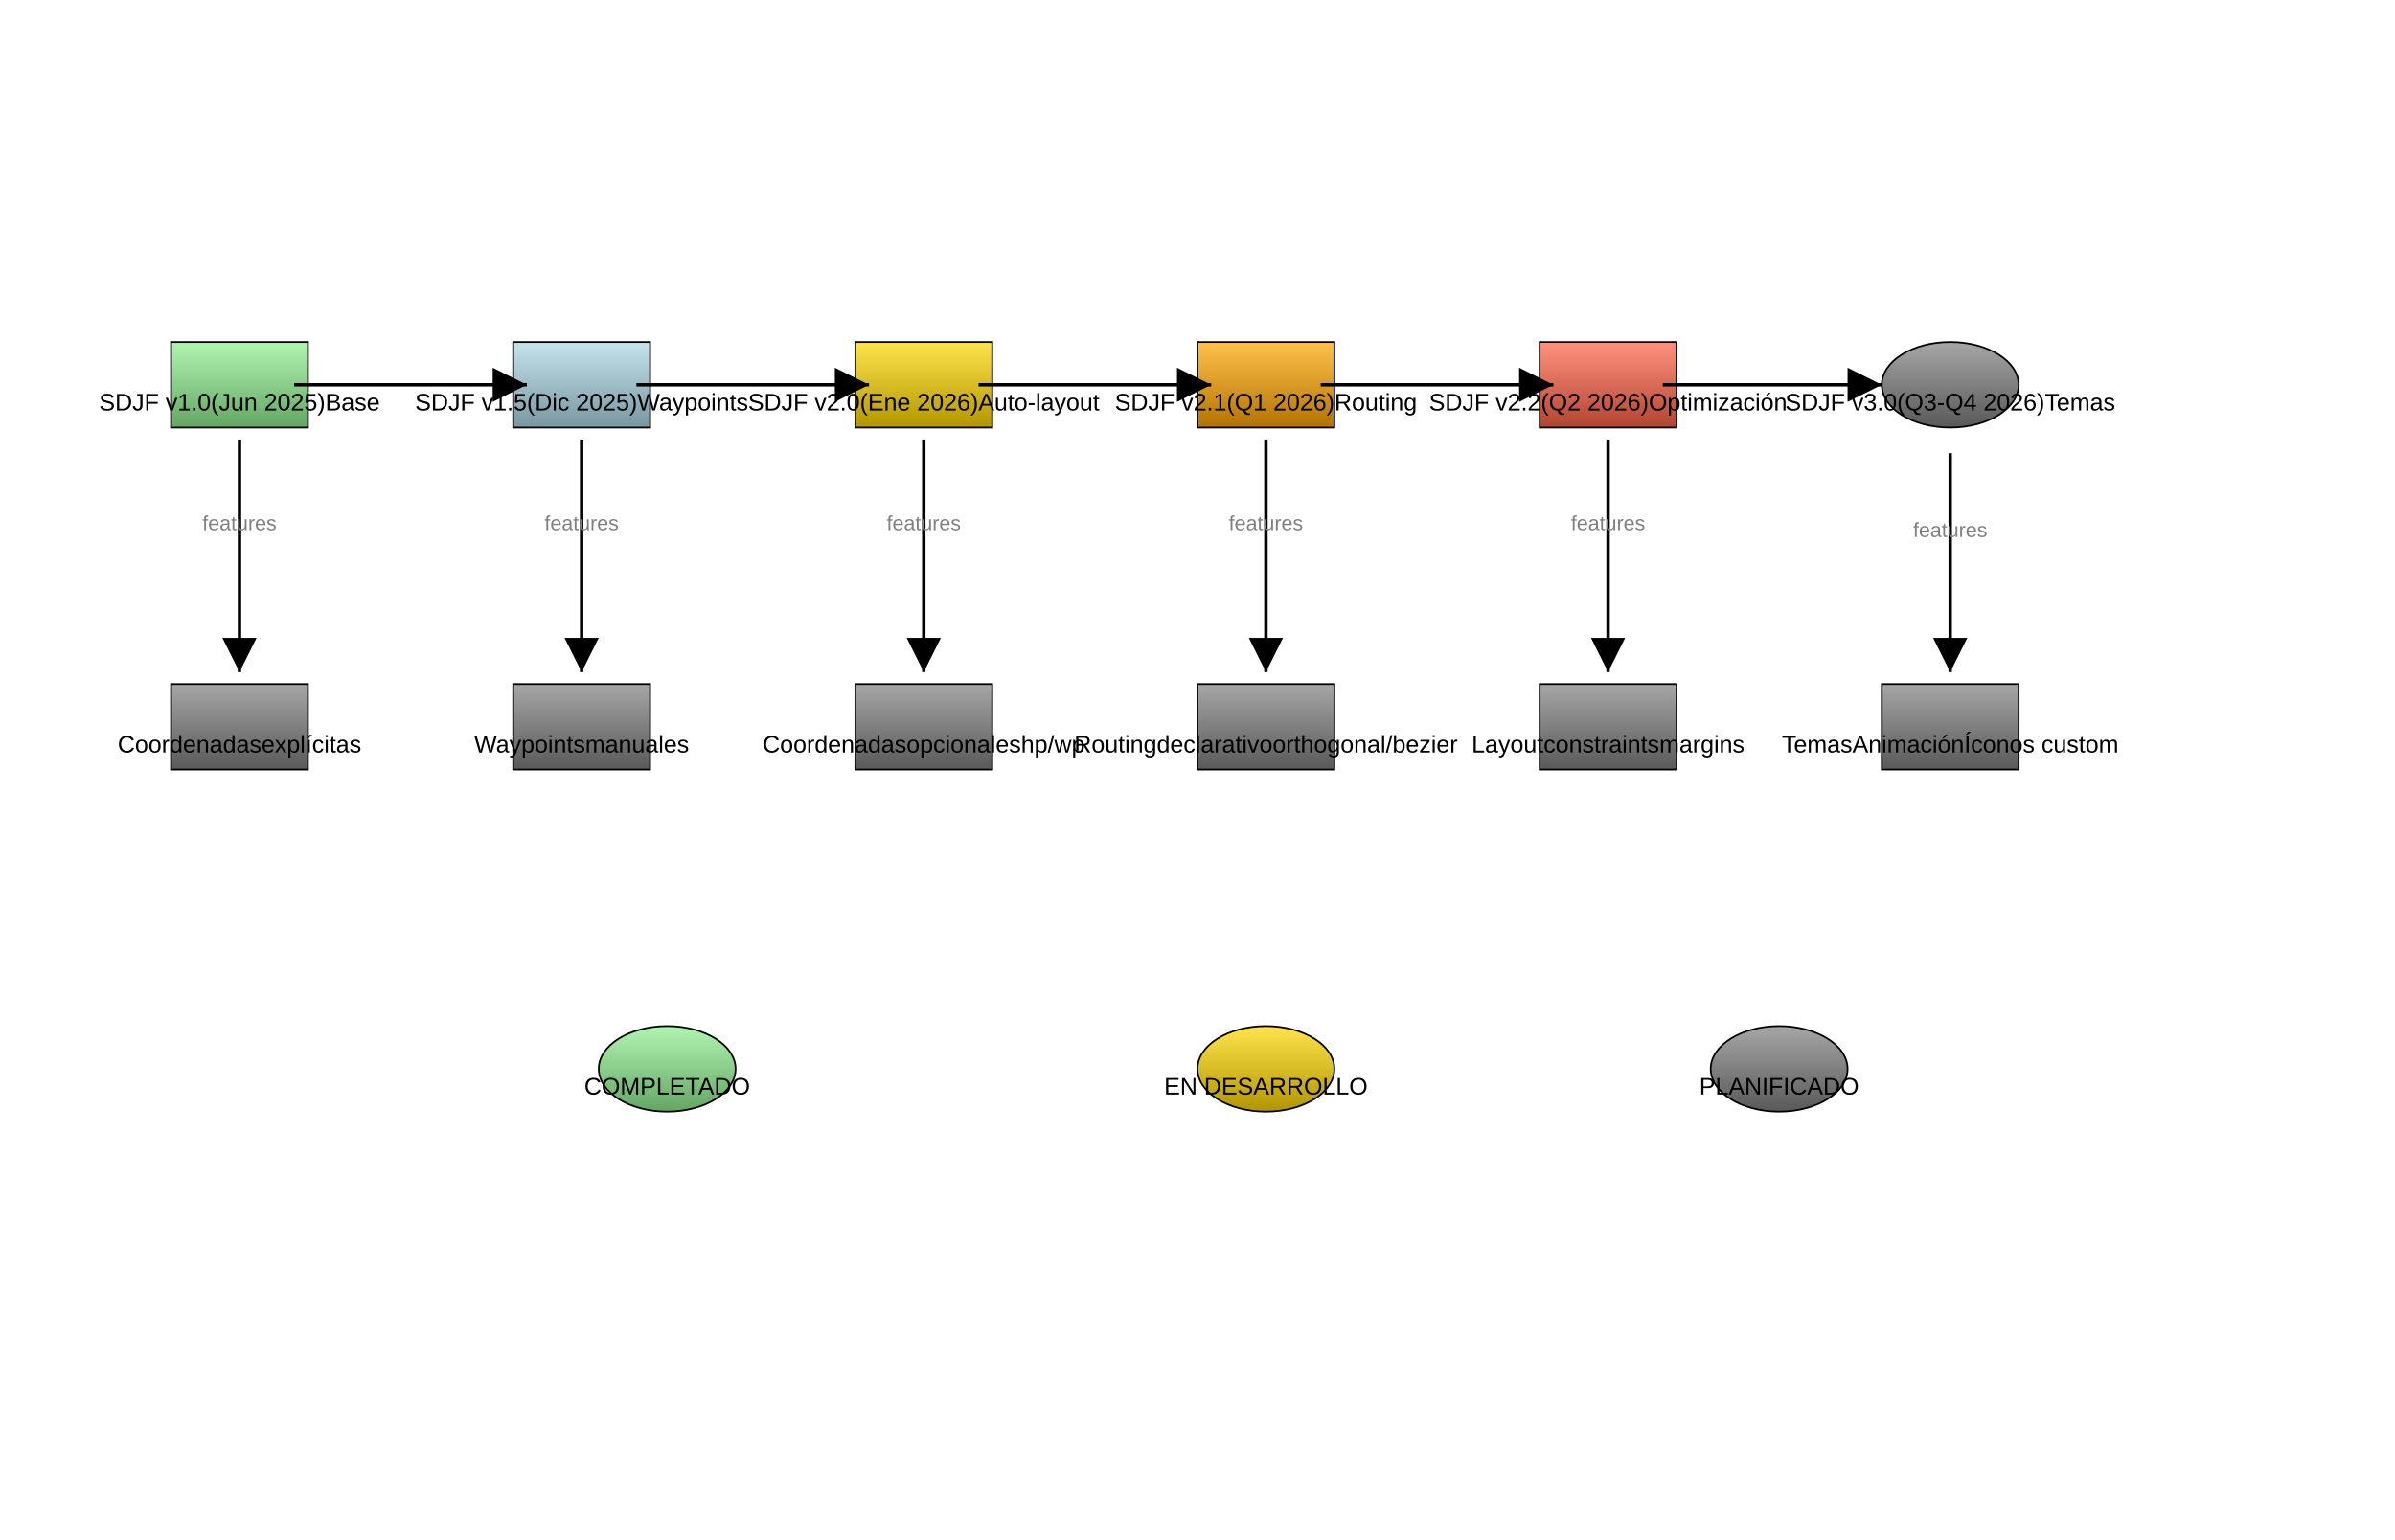
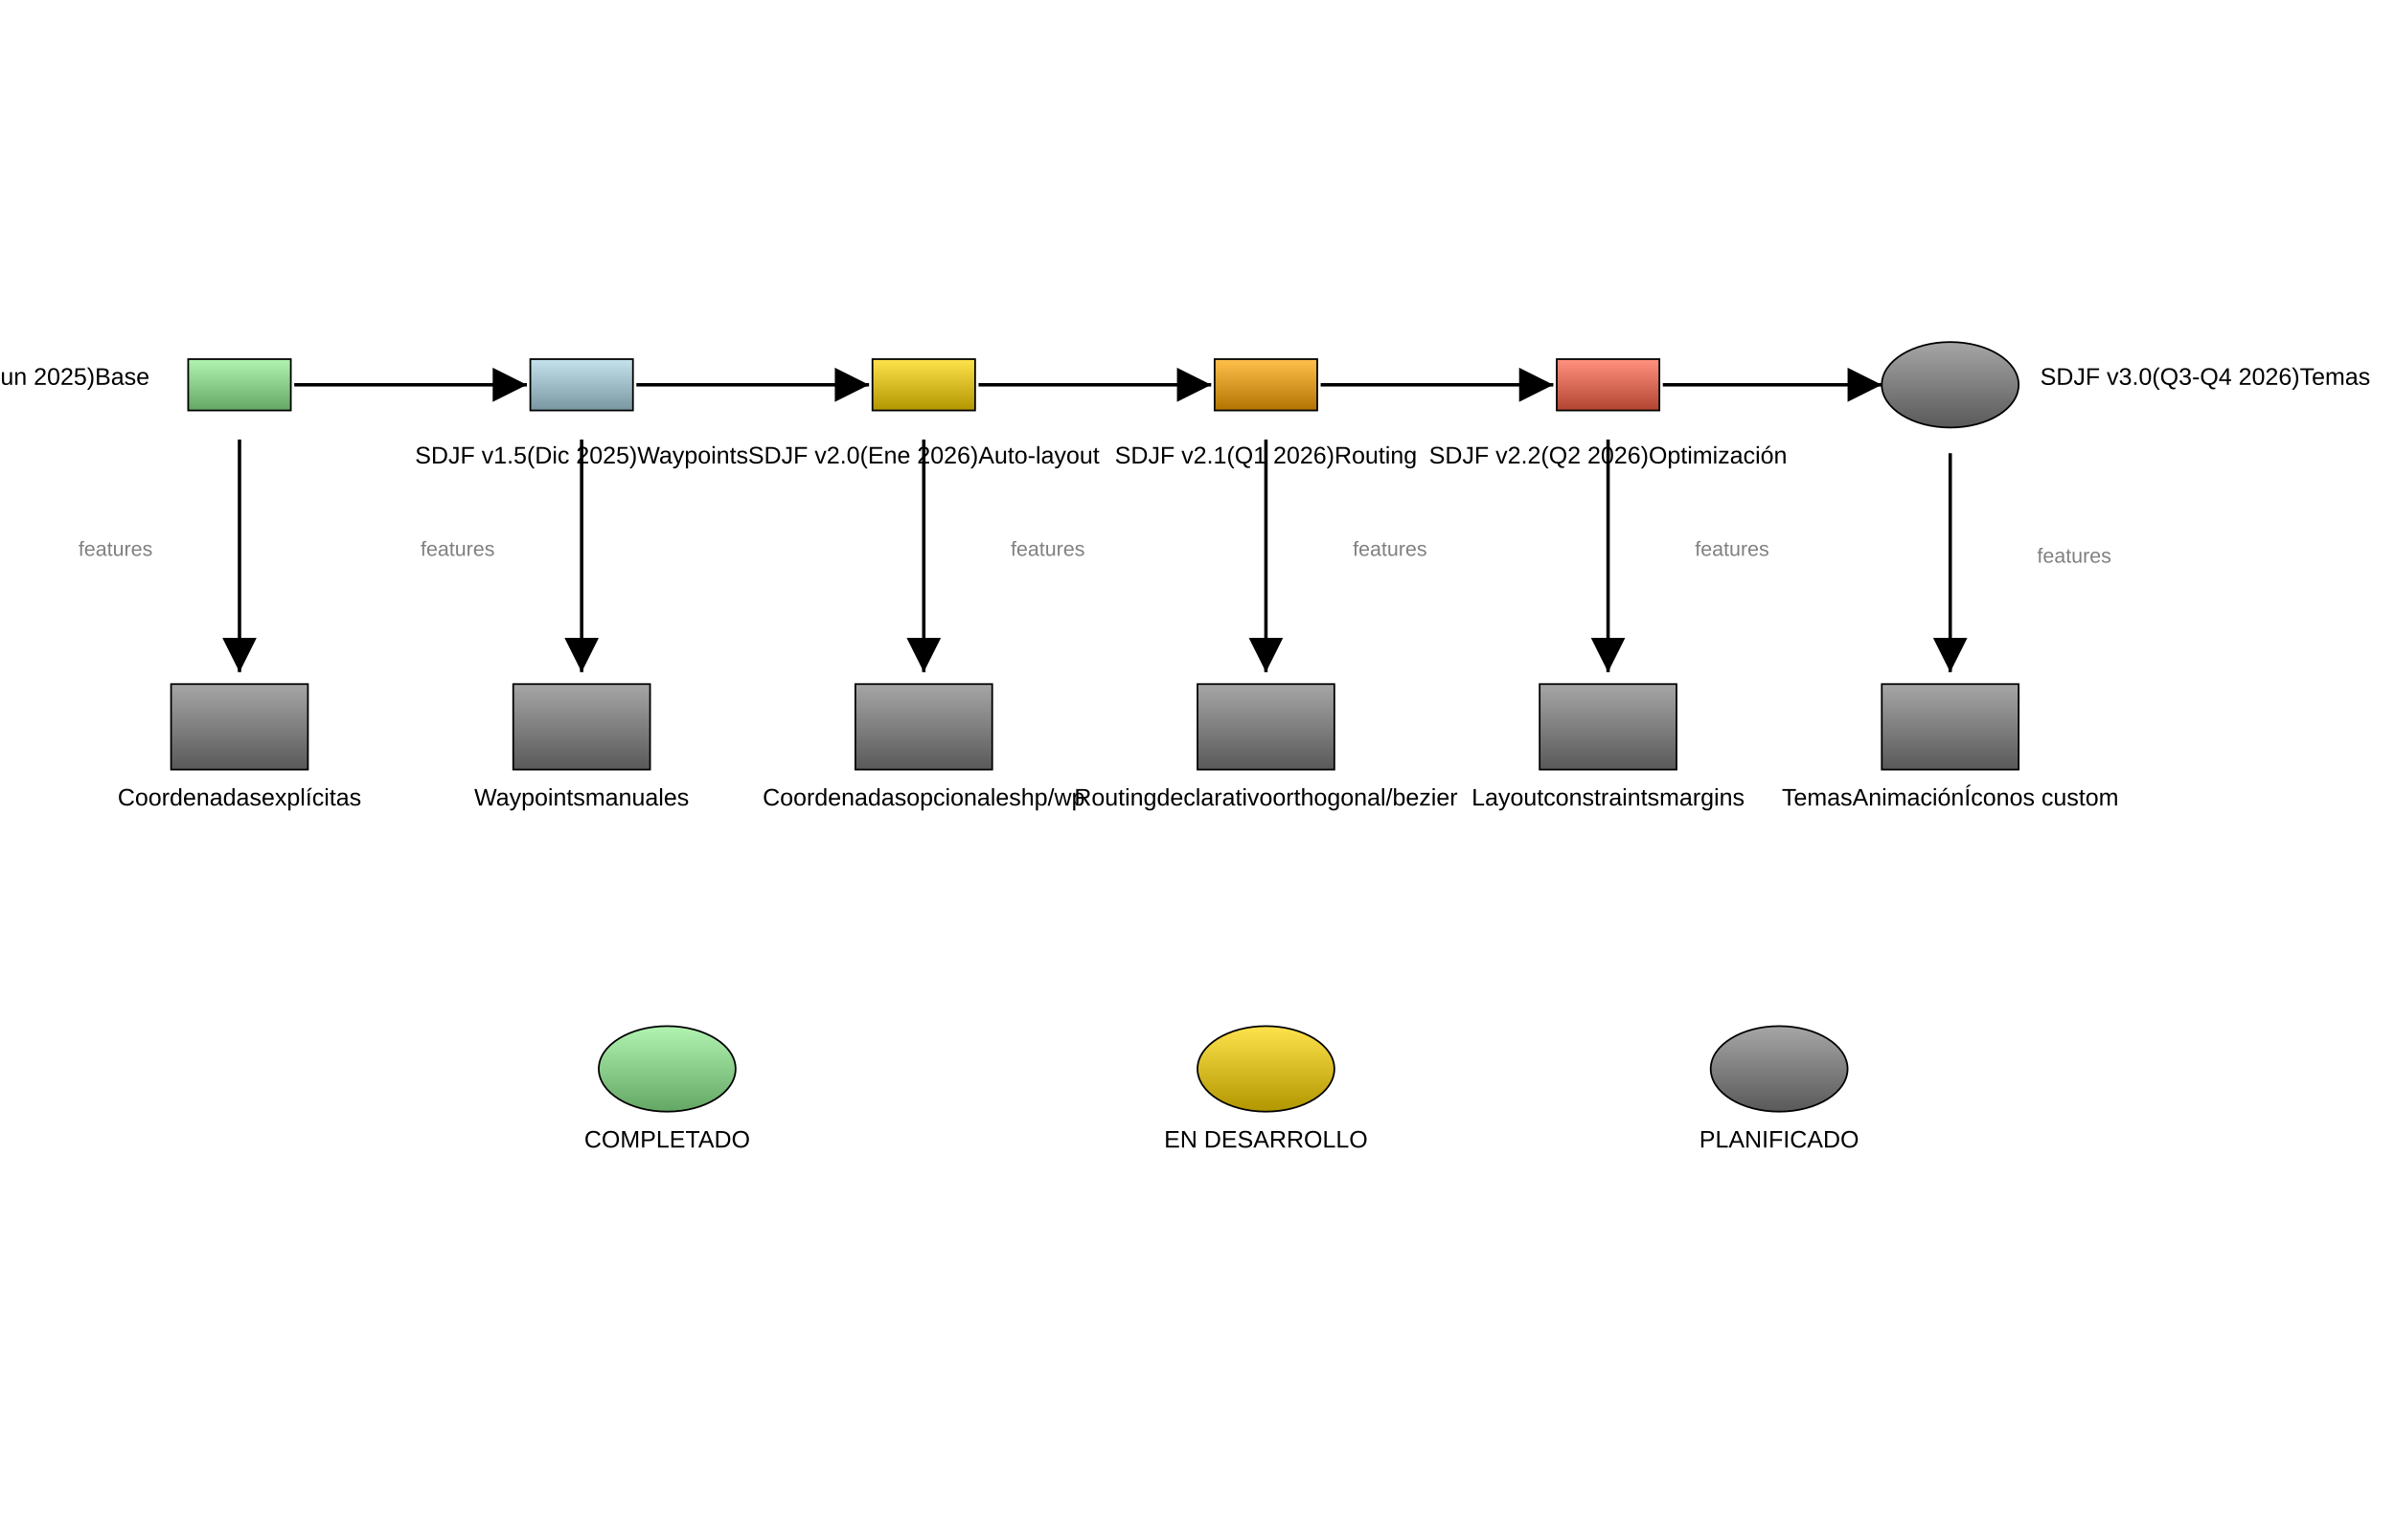
<svg xmlns="http://www.w3.org/2000/svg" baseProfile="full" height="900" version="1.1" viewBox="0,0,1400,900" width="1400">
  <defs>
    <marker id="arrow-end" markerHeight="10" markerWidth="10" orient="auto" refX="10" refY="5">
      <path d="M 0 0 L 10 5 L 0 10 z" fill="black" />
    </marker>
    <marker id="arrow-start" markerHeight="10" markerWidth="10" orient="auto" refX="0" refY="5">
      <path d="M 10 0 L 0 5 L 10 10 z" fill="black" />
    </marker>
    <linearGradient id="gradient-v1.0" x1="0%" x2="0%" y1="0%" y2="100%">
      <stop offset="0%" stop-color="#b1f3b1" />
      <stop offset="100%" stop-color="#64a664" />
    </linearGradient>
    <linearGradient id="gradient-v1.5" x1="0%" x2="0%" y1="0%" y2="100%">
      <stop offset="0%" stop-color="#c5e3ed" />
      <stop offset="100%" stop-color="#7997a1" />
    </linearGradient>
    <linearGradient id="gradient-v2.0" x1="0%" x2="0%" y1="0%" y2="100%">
      <stop offset="0%" stop-color="#ffe34c" />
      <stop offset="100%" stop-color="#b29600" />
    </linearGradient>
    <linearGradient id="gradient-v2.1" x1="0%" x2="0%" y1="0%" y2="100%">
      <stop offset="0%" stop-color="#ffc04c" />
      <stop offset="100%" stop-color="#b27300" />
    </linearGradient>
    <linearGradient id="gradient-v2.2" x1="0%" x2="0%" y1="0%" y2="100%">
      <stop offset="0%" stop-color="#ff917e" />
      <stop offset="100%" stop-color="#b24531" />
    </linearGradient>
    <linearGradient id="gradient-v3.0" x1="0%" x2="0%" y1="0%" y2="100%">
      <stop offset="0%" stop-color="#a6a6a6" />
      <stop offset="100%" stop-color="#595959" />
    </linearGradient>
    <linearGradient id="gradient-feat-coords" x1="0%" x2="0%" y1="0%" y2="100%">
      <stop offset="0%" stop-color="#a6a6a6" />
      <stop offset="100%" stop-color="#595959" />
    </linearGradient>
    <linearGradient id="gradient-feat-waypoints" x1="0%" x2="0%" y1="0%" y2="100%">
      <stop offset="0%" stop-color="#a6a6a6" />
      <stop offset="100%" stop-color="#595959" />
    </linearGradient>
    <linearGradient id="gradient-feat-autolayout" x1="0%" x2="0%" y1="0%" y2="100%">
      <stop offset="0%" stop-color="#a6a6a6" />
      <stop offset="100%" stop-color="#595959" />
    </linearGradient>
    <linearGradient id="gradient-feat-routing" x1="0%" x2="0%" y1="0%" y2="100%">
      <stop offset="0%" stop-color="#a6a6a6" />
      <stop offset="100%" stop-color="#595959" />
    </linearGradient>
    <linearGradient id="gradient-feat-constraints" x1="0%" x2="0%" y1="0%" y2="100%">
      <stop offset="0%" stop-color="#a6a6a6" />
      <stop offset="100%" stop-color="#595959" />
    </linearGradient>
    <linearGradient id="gradient-feat-themes" x1="0%" x2="0%" y1="0%" y2="100%">
      <stop offset="0%" stop-color="#a6a6a6" />
      <stop offset="100%" stop-color="#595959" />
    </linearGradient>
    <linearGradient id="gradient-status-done" x1="0%" x2="0%" y1="0%" y2="100%">
      <stop offset="0%" stop-color="#b1f3b1" />
      <stop offset="100%" stop-color="#64a664" />
    </linearGradient>
    <linearGradient id="gradient-status-current" x1="0%" x2="0%" y1="0%" y2="100%">
      <stop offset="0%" stop-color="#ffe34c" />
      <stop offset="100%" stop-color="#b29600" />
    </linearGradient>
    <linearGradient id="gradient-status-planned" x1="0%" x2="0%" y1="0%" y2="100%">
      <stop offset="0%" stop-color="#a6a6a6" />
      <stop offset="100%" stop-color="#595959" />
    </linearGradient>
  </defs>
-   <rect fill="url(#gradient-v1.0)" height="50" stroke="black" width="80" x="100" y="200" />
-   <rect fill="url(#gradient-v1.5)" height="50" stroke="black" width="80" x="300" y="200" />
-   <rect fill="url(#gradient-v2.0)" height="50" stroke="black" width="80" x="500" y="200" />
-   <rect fill="url(#gradient-v2.1)" height="50" stroke="black" width="80" x="700" y="200" />
-   <rect fill="url(#gradient-v2.2)" height="50" stroke="black" width="80" x="900" y="200" />
+   <rect fill="url(#gradient-v1.0)" height="30.0" stroke="black" width="60.0" x="110.0" y="210.0" />
+   <rect fill="url(#gradient-v1.5)" height="30.0" stroke="black" width="60.0" x="310.0" y="210.0" />
+   <rect fill="url(#gradient-v2.0)" height="30.0" stroke="black" width="60.0" x="510.0" y="210.0" />
+   <rect fill="url(#gradient-v2.1)" height="30.0" stroke="black" width="60.0" x="710.0" y="210.0" />
+   <rect fill="url(#gradient-v2.2)" height="30.0" stroke="black" width="60.0" x="910.0" y="210.0" />
  <ellipse cx="1140.0" cy="225.0" fill="url(#gradient-v3.0)" rx="40.0" ry="25.0" stroke="black" />
  <rect fill="url(#gradient-feat-coords)" height="50" stroke="black" width="80" x="100" y="400" />
  <rect fill="url(#gradient-feat-waypoints)" height="50" stroke="black" width="80" x="300" y="400" />
  <rect fill="url(#gradient-feat-autolayout)" height="50" stroke="black" width="80" x="500" y="400" />
  <rect fill="url(#gradient-feat-routing)" height="50" stroke="black" width="80" x="700" y="400" />
  <rect fill="url(#gradient-feat-constraints)" height="50" stroke="black" width="80" x="900" y="400" />
  <rect fill="url(#gradient-feat-themes)" height="50" stroke="black" width="80" x="1100" y="400" />
  <ellipse cx="390.0" cy="625.0" fill="url(#gradient-status-done)" rx="40.0" ry="25.0" stroke="black" />
  <ellipse cx="740.0" cy="625.0" fill="url(#gradient-status-current)" rx="40.0" ry="25.0" stroke="black" />
  <ellipse cx="1040.0" cy="625.0" fill="url(#gradient-status-planned)" rx="40.0" ry="25.0" stroke="black" />
  <line marker-end="url(#arrow-end)" stroke="black" stroke-width="2" x1="172.0" x2="308.0" y1="225.0" y2="225.0" />
  <line marker-end="url(#arrow-end)" stroke="black" stroke-width="2" x1="372.0" x2="508.0" y1="225.0" y2="225.0" />
  <line marker-end="url(#arrow-end)" stroke="black" stroke-width="2" x1="572.0" x2="708.0" y1="225.0" y2="225.0" />
  <line marker-end="url(#arrow-end)" stroke="black" stroke-width="2" x1="772.0" x2="908.0" y1="225.0" y2="225.0" />
  <line marker-end="url(#arrow-end)" stroke="black" stroke-width="2" x1="972.0" x2="1100.0" y1="225.0" y2="225.0" />
  <line marker-end="url(#arrow-end)" stroke="black" stroke-width="2" x1="140.0" x2="140.0" y1="257.0" y2="393.0" />
  <line marker-end="url(#arrow-end)" stroke="black" stroke-width="2" x1="340.0" x2="340.0" y1="257.0" y2="393.0" />
  <line marker-end="url(#arrow-end)" stroke="black" stroke-width="2" x1="540.0" x2="540.0" y1="257.0" y2="393.0" />
  <line marker-end="url(#arrow-end)" stroke="black" stroke-width="2" x1="740.0" x2="740.0" y1="257.0" y2="393.0" />
  <line marker-end="url(#arrow-end)" stroke="black" stroke-width="2" x1="940.0" x2="940.0" y1="257.0" y2="393.0" />
  <line marker-end="url(#arrow-end)" stroke="black" stroke-width="2" x1="1140.0" x2="1140.0" y1="265.0" y2="393.0" />
-   <text fill="black" font-family="Arial, sans-serif" font-size="14px" text-anchor="middle" x="140.0" y="240.0">SDJF v1.0
+   <text fill="black" font-family="Arial, sans-serif" font-size="14px" text-anchor="end" x="87.4" y="225.0">SDJF v1.0
(Jun 2025)
Base</text>
-   <text fill="black" font-family="Arial, sans-serif" font-size="14px" text-anchor="middle" x="340.0" y="240.0">SDJF v1.5
+   <text fill="black" font-family="Arial, sans-serif" font-size="14px" text-anchor="middle" x="340.0" y="271.0">SDJF v1.5
(Dic 2025)
Waypoints</text>
-   <text fill="black" font-family="Arial, sans-serif" font-size="14px" text-anchor="middle" x="540.0" y="240.0">SDJF v2.0
+   <text fill="black" font-family="Arial, sans-serif" font-size="14px" text-anchor="middle" x="540.0" y="271.0">SDJF v2.0
(Ene 2026)
Auto-layout</text>
-   <text fill="black" font-family="Arial, sans-serif" font-size="14px" text-anchor="middle" x="740.0" y="240.0">SDJF v2.1
+   <text fill="black" font-family="Arial, sans-serif" font-size="14px" text-anchor="middle" x="740.0" y="271.0">SDJF v2.1
(Q1 2026)
Routing</text>
-   <text fill="black" font-family="Arial, sans-serif" font-size="14px" text-anchor="middle" x="940.0" y="240.0">SDJF v2.2
+   <text fill="black" font-family="Arial, sans-serif" font-size="14px" text-anchor="middle" x="940.0" y="271.0">SDJF v2.2
(Q2 2026)
Optimización</text>
-   <text fill="black" font-family="Arial, sans-serif" font-size="14px" text-anchor="middle" x="1140.0" y="240.0">SDJF v3.0
+   <text fill="black" font-family="Arial, sans-serif" font-size="14px" text-anchor="start" x="1192.6" y="225.0">SDJF v3.0
(Q3-Q4 2026)
Temas</text>
-   <text fill="black" font-family="Arial, sans-serif" font-size="14px" text-anchor="middle" x="140.0" y="440.0">Coordenadas
+   <text fill="black" font-family="Arial, sans-serif" font-size="14px" text-anchor="middle" x="140.0" y="471.0">Coordenadas
explícitas</text>
-   <text fill="black" font-family="Arial, sans-serif" font-size="14px" text-anchor="middle" x="340.0" y="440.0">Waypoints
+   <text fill="black" font-family="Arial, sans-serif" font-size="14px" text-anchor="middle" x="340.0" y="471.0">Waypoints
manuales</text>
-   <text fill="black" font-family="Arial, sans-serif" font-size="14px" text-anchor="middle" x="540.0" y="440.0">Coordenadas
+   <text fill="black" font-family="Arial, sans-serif" font-size="14px" text-anchor="middle" x="540.0" y="471.0">Coordenadas
opcionales
hp/wp</text>
-   <text fill="black" font-family="Arial, sans-serif" font-size="14px" text-anchor="middle" x="740.0" y="440.0">Routing
+   <text fill="black" font-family="Arial, sans-serif" font-size="14px" text-anchor="middle" x="740.0" y="471.0">Routing
declarativo
orthogonal/bezier</text>
-   <text fill="black" font-family="Arial, sans-serif" font-size="14px" text-anchor="middle" x="940.0" y="440.0">Layout
+   <text fill="black" font-family="Arial, sans-serif" font-size="14px" text-anchor="middle" x="940.0" y="471.0">Layout
constraints
margins</text>
-   <text fill="black" font-family="Arial, sans-serif" font-size="14px" text-anchor="middle" x="1140.0" y="440.0">Temas
+   <text fill="black" font-family="Arial, sans-serif" font-size="14px" text-anchor="middle" x="1140.0" y="471.0">Temas
Animación
Íconos custom</text>
-   <text fill="black" font-family="Arial, sans-serif" font-size="14px" text-anchor="middle" x="390.0" y="640.0">COMPLETADO</text>
-   <text fill="black" font-family="Arial, sans-serif" font-size="14px" text-anchor="middle" x="740.0" y="640.0">EN DESARROLLO</text>
-   <text fill="black" font-family="Arial, sans-serif" font-size="14px" text-anchor="middle" x="1040.0" y="640.0">PLANIFICADO</text>
-   <text fill="gray" font-family="Arial, sans-serif" font-size="12px" text-anchor="middle" x="140.0" y="310.0">features</text>
-   <text fill="gray" font-family="Arial, sans-serif" font-size="12px" text-anchor="middle" x="340.0" y="310.0">features</text>
-   <text fill="gray" font-family="Arial, sans-serif" font-size="12px" text-anchor="middle" x="540.0" y="310.0">features</text>
-   <text fill="gray" font-family="Arial, sans-serif" font-size="12px" text-anchor="middle" x="740.0" y="310.0">features</text>
-   <text fill="gray" font-family="Arial, sans-serif" font-size="12px" text-anchor="middle" x="940.0" y="310.0">features</text>
-   <text fill="gray" font-family="Arial, sans-serif" font-size="12px" text-anchor="middle" x="1140.0" y="314.0">features</text>
+   <text fill="black" font-family="Arial, sans-serif" font-size="14px" text-anchor="middle" x="390.0" y="671.0">COMPLETADO</text>
+   <text fill="black" font-family="Arial, sans-serif" font-size="14px" text-anchor="middle" x="740.0" y="671.0">EN DESARROLLO</text>
+   <text fill="black" font-family="Arial, sans-serif" font-size="14px" text-anchor="middle" x="1040.0" y="671.0">PLANIFICADO</text>
+   <text fill="gray" font-family="Arial, sans-serif" font-size="12px" text-anchor="end" x="89.2" y="325.0">features</text>
+   <text fill="gray" font-family="Arial, sans-serif" font-size="12px" text-anchor="end" x="289.2" y="325.0">features</text>
+   <text fill="gray" font-family="Arial, sans-serif" font-size="12px" text-anchor="start" x="590.8" y="325.0">features</text>
+   <text fill="gray" font-family="Arial, sans-serif" font-size="12px" text-anchor="start" x="790.8" y="325.0">features</text>
+   <text fill="gray" font-family="Arial, sans-serif" font-size="12px" text-anchor="start" x="990.8" y="325.0">features</text>
+   <text fill="gray" font-family="Arial, sans-serif" font-size="12px" text-anchor="start" x="1190.8" y="329.0">features</text>
</svg>
